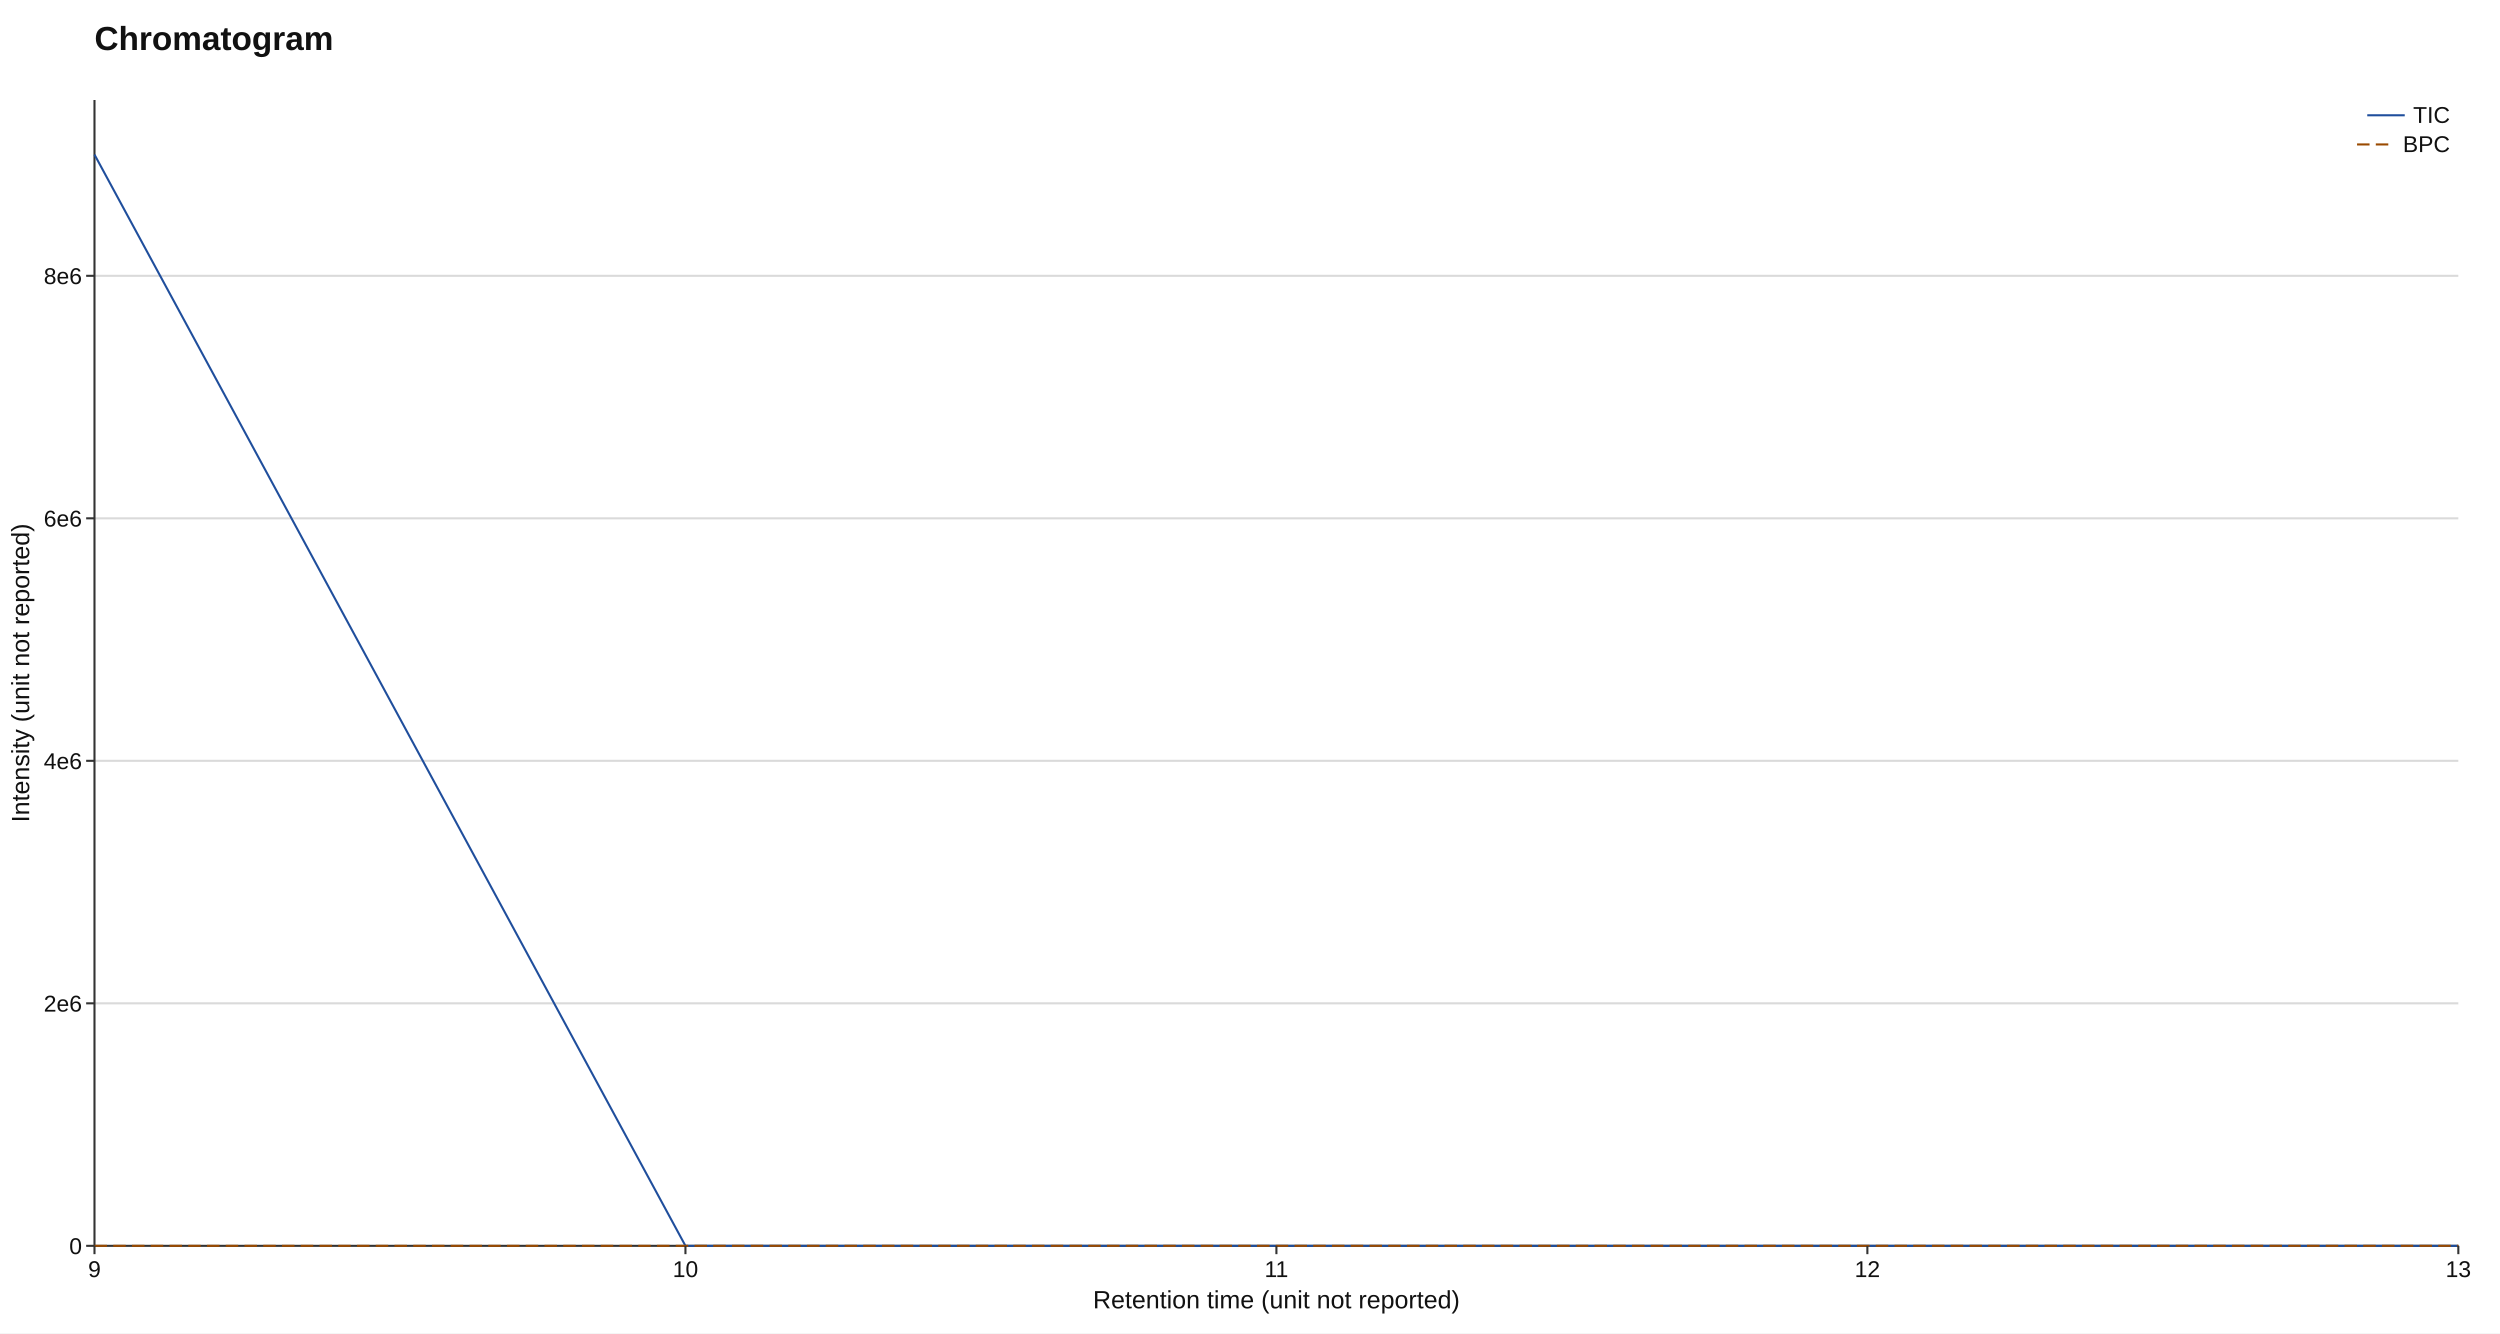
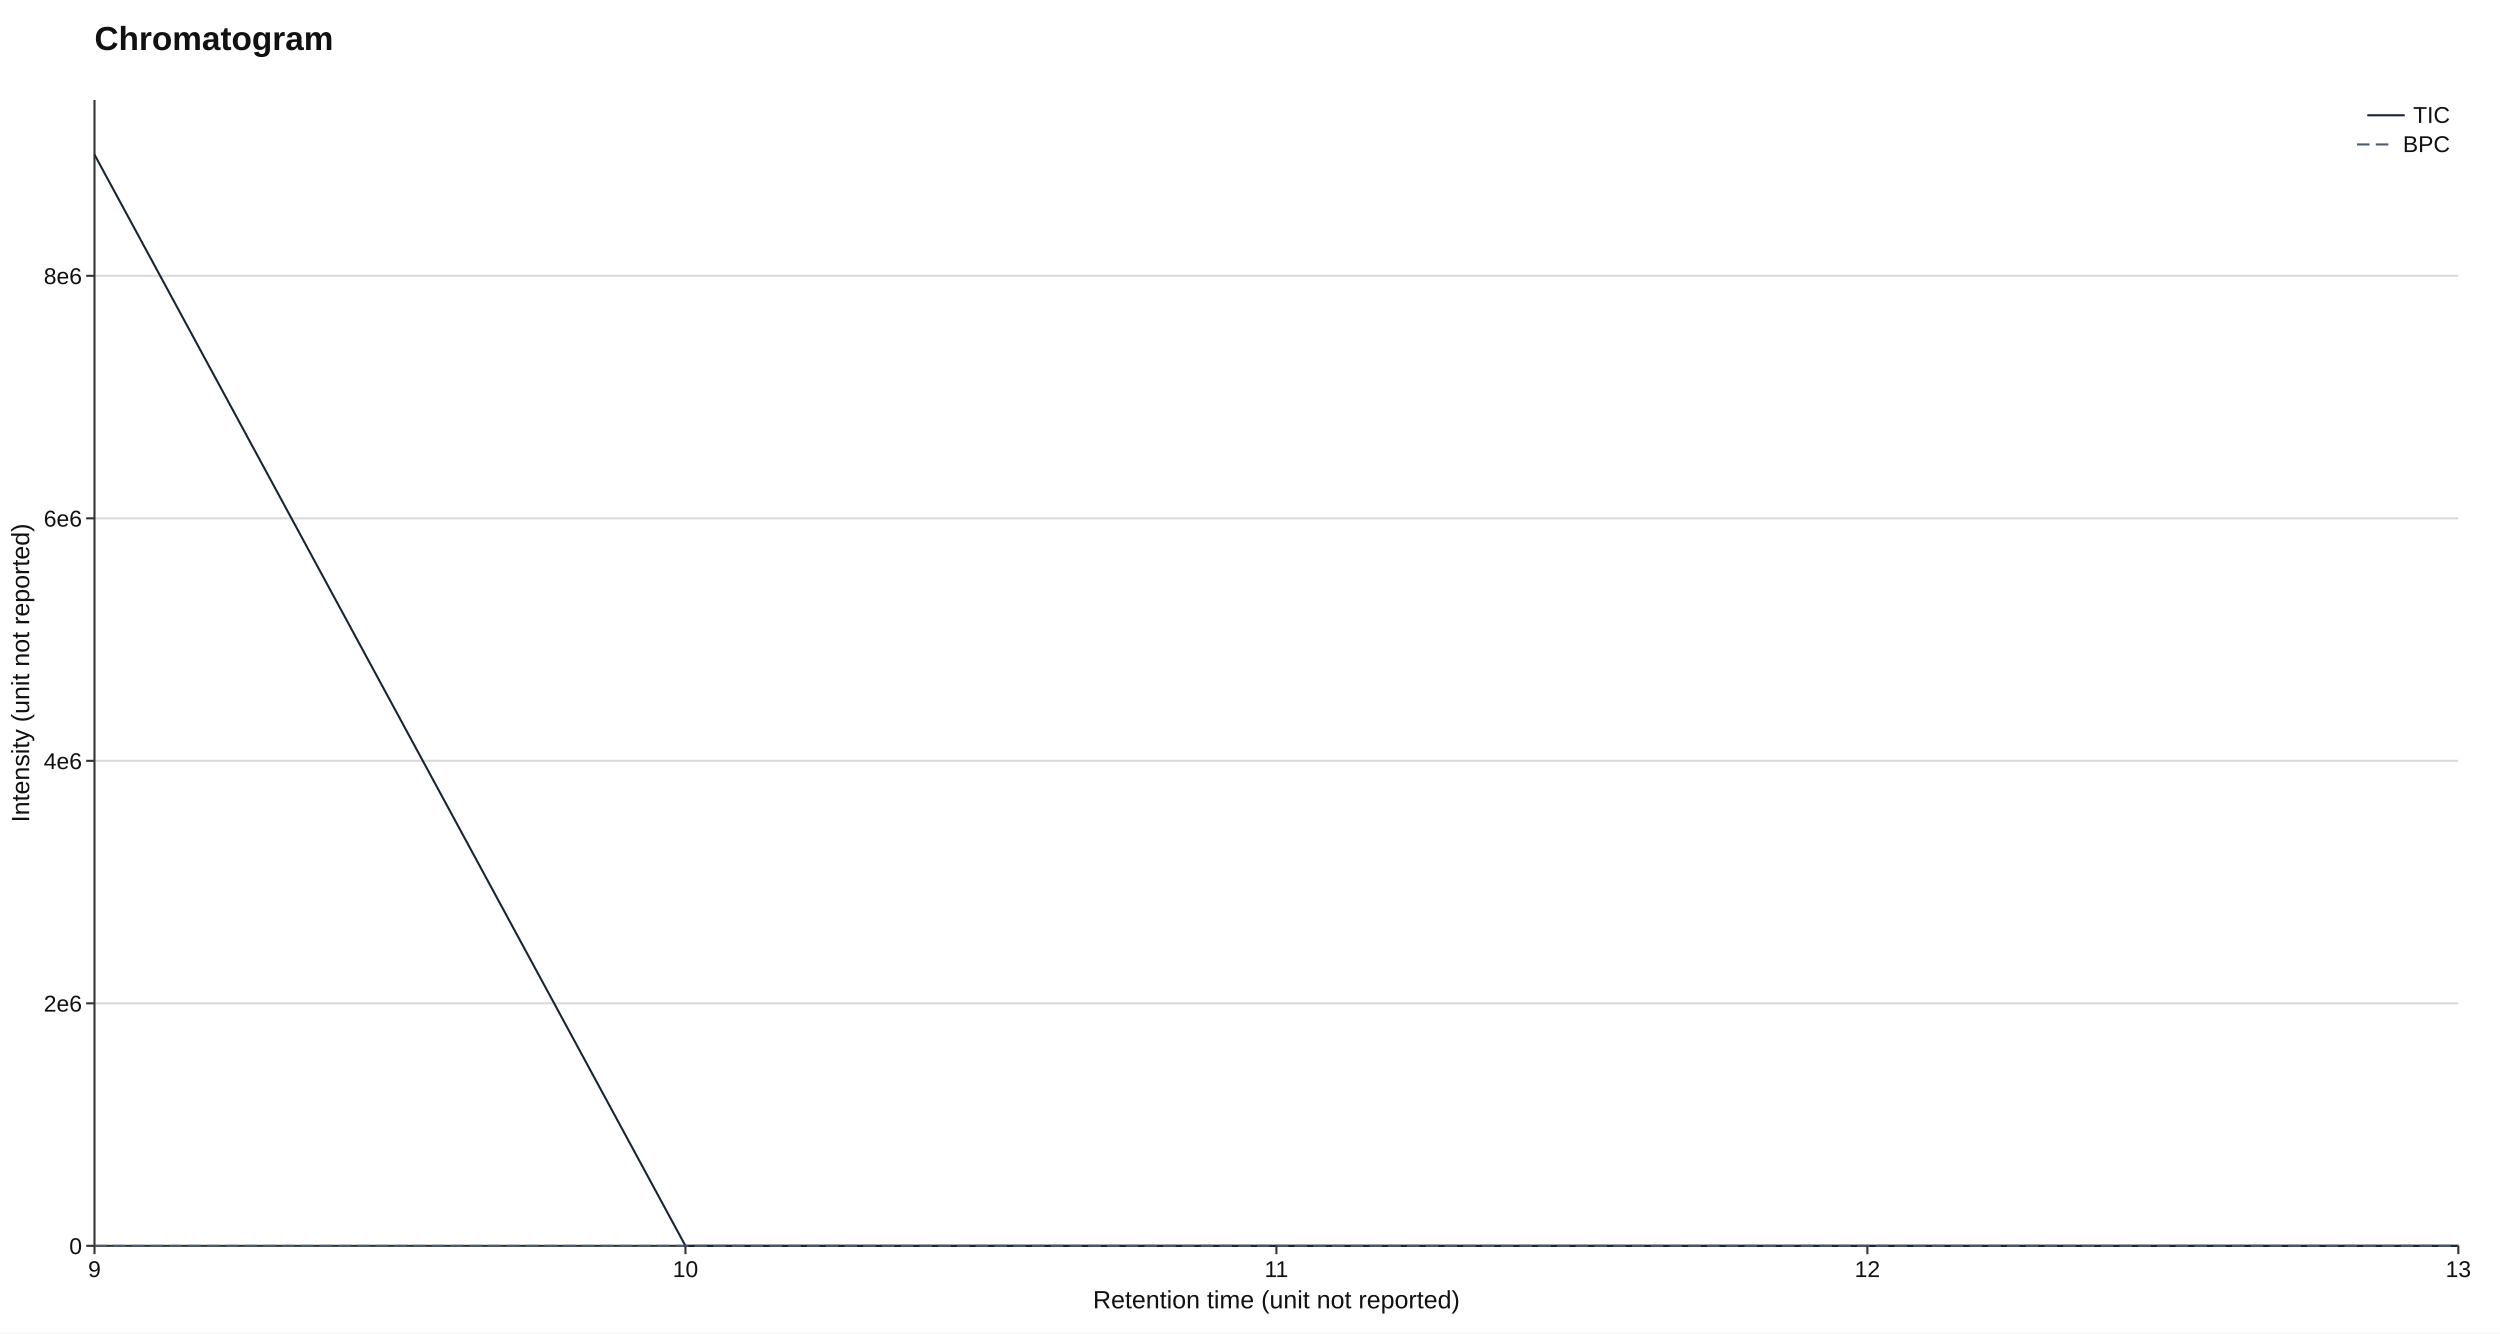
<svg xmlns="http://www.w3.org/2000/svg" width="1200" height="640" viewBox="0 0 1200 640" role="img">
  <rect x="0" y="0" width="1200" height="640" fill="#ffffff" />
  <text x="45.353" y="24" fill="#111111" font-family="Arial, 'Liberation Sans', Helvetica, sans-serif" font-size="16" font-weight="700" xml:space="preserve">Chromatogram</text>
  <line x1="45.353" y1="481.598" x2="1180" y2="481.598" stroke="#333333" stroke-width="1" stroke-opacity="0.18" />
  <line x1="45.353" y1="365.196" x2="1180" y2="365.196" stroke="#333333" stroke-width="1" stroke-opacity="0.18" />
  <line x1="45.353" y1="248.794" x2="1180" y2="248.794" stroke="#333333" stroke-width="1" stroke-opacity="0.18" />
  <line x1="45.353" y1="132.392" x2="1180" y2="132.392" stroke="#333333" stroke-width="1" stroke-opacity="0.18" />
  <line x1="45.353" y1="598" x2="1180" y2="598" stroke="#333333" stroke-width="1" />
  <line x1="45.353" y1="48" x2="45.353" y2="598" stroke="#333333" stroke-width="1" />
-   <path d="M45.353 74.191L329.015 597.995L612.677 597.994L896.338 597.994L1180 597.993" fill="none" stroke="#1f4e9c" stroke-width="1" />
-   <path d="M45.353 597.999L329.015 597.999L612.677 597.998L896.338 597.998L1180 597.997" fill="none" stroke="#9a4a00" stroke-width="1" stroke-dasharray="6 3" />
-   <line x1="1136.281" y1="55.333" x2="1154.281" y2="55.333" stroke="#1f4e9c" stroke-width="1" />
+   <path d="M45.353 74.191L329.015 597.995L612.677 597.994L896.338 597.994L1180 597.993" fill="none" stroke="#172337" stroke-width="1" />
+   <path d="M45.353 597.999L329.015 597.999L612.677 597.998L896.338 597.998L1180 597.997" fill="none" stroke="#4b5b70" stroke-width="1" stroke-dasharray="6 3" />
+   <line x1="1136.281" y1="55.333" x2="1154.281" y2="55.333" stroke="#172337" stroke-width="1" />
  <text x="1176" y="59" fill="#111111" font-family="Arial, 'Liberation Sans', Helvetica, sans-serif" font-size="11" text-anchor="end" xml:space="preserve">TIC</text>
-   <line x1="1131.382" y1="69.333" x2="1149.382" y2="69.333" stroke="#9a4a00" stroke-width="1" stroke-dasharray="6 3" />
+   <line x1="1131.382" y1="69.333" x2="1149.382" y2="69.333" stroke="#4b5b70" stroke-width="1" stroke-dasharray="6 3" />
  <text x="1176" y="73" fill="#111111" font-family="Arial, 'Liberation Sans', Helvetica, sans-serif" font-size="11" text-anchor="end" xml:space="preserve">BPC</text>
  <line x1="41.353" y1="598" x2="45.353" y2="598" stroke="#333333" stroke-width="1" />
  <text x="39.353" y="601.96" fill="#111111" font-family="Arial, 'Liberation Sans', Helvetica, sans-serif" font-size="11" text-anchor="end" xml:space="preserve">0</text>
  <line x1="41.353" y1="481.598" x2="45.353" y2="481.598" stroke="#333333" stroke-width="1" />
  <text x="39.353" y="485.558" fill="#111111" font-family="Arial, 'Liberation Sans', Helvetica, sans-serif" font-size="11" text-anchor="end" xml:space="preserve">2e6</text>
  <line x1="41.353" y1="365.196" x2="45.353" y2="365.196" stroke="#333333" stroke-width="1" />
  <text x="39.353" y="369.156" fill="#111111" font-family="Arial, 'Liberation Sans', Helvetica, sans-serif" font-size="11" text-anchor="end" xml:space="preserve">4e6</text>
  <line x1="41.353" y1="248.794" x2="45.353" y2="248.794" stroke="#333333" stroke-width="1" />
  <text x="39.353" y="252.754" fill="#111111" font-family="Arial, 'Liberation Sans', Helvetica, sans-serif" font-size="11" text-anchor="end" xml:space="preserve">6e6</text>
  <line x1="41.353" y1="132.392" x2="45.353" y2="132.392" stroke="#333333" stroke-width="1" />
  <text x="39.353" y="136.351" fill="#111111" font-family="Arial, 'Liberation Sans', Helvetica, sans-serif" font-size="11" text-anchor="end" xml:space="preserve">8e6</text>
  <line x1="45.353" y1="598" x2="45.353" y2="602" stroke="#333333" stroke-width="1" />
  <text x="45.353" y="613" fill="#111111" font-family="Arial, 'Liberation Sans', Helvetica, sans-serif" font-size="11" text-anchor="middle" xml:space="preserve">9</text>
  <line x1="329.015" y1="598" x2="329.015" y2="602" stroke="#333333" stroke-width="1" />
  <text x="329.015" y="613" fill="#111111" font-family="Arial, 'Liberation Sans', Helvetica, sans-serif" font-size="11" text-anchor="middle" xml:space="preserve">10</text>
  <line x1="612.677" y1="598" x2="612.677" y2="602" stroke="#333333" stroke-width="1" />
  <text x="612.677" y="613" fill="#111111" font-family="Arial, 'Liberation Sans', Helvetica, sans-serif" font-size="11" text-anchor="middle" xml:space="preserve">11</text>
  <line x1="896.338" y1="598" x2="896.338" y2="602" stroke="#333333" stroke-width="1" />
  <text x="896.338" y="613" fill="#111111" font-family="Arial, 'Liberation Sans', Helvetica, sans-serif" font-size="11" text-anchor="middle" xml:space="preserve">12</text>
  <line x1="1180" y1="598" x2="1180" y2="602" stroke="#333333" stroke-width="1" />
  <text x="1180" y="613" fill="#111111" font-family="Arial, 'Liberation Sans', Helvetica, sans-serif" font-size="11" text-anchor="middle" xml:space="preserve">13</text>
  <text x="612.677" y="628" fill="#111111" font-family="Arial, 'Liberation Sans', Helvetica, sans-serif" font-size="12" text-anchor="middle" xml:space="preserve">Retention time (unit not reported)</text>
  <text x="14" y="323" fill="#111111" font-family="Arial, 'Liberation Sans', Helvetica, sans-serif" font-size="12" text-anchor="middle" transform="rotate(-90 14 323)" xml:space="preserve">Intensity (unit not reported)</text>
</svg>
